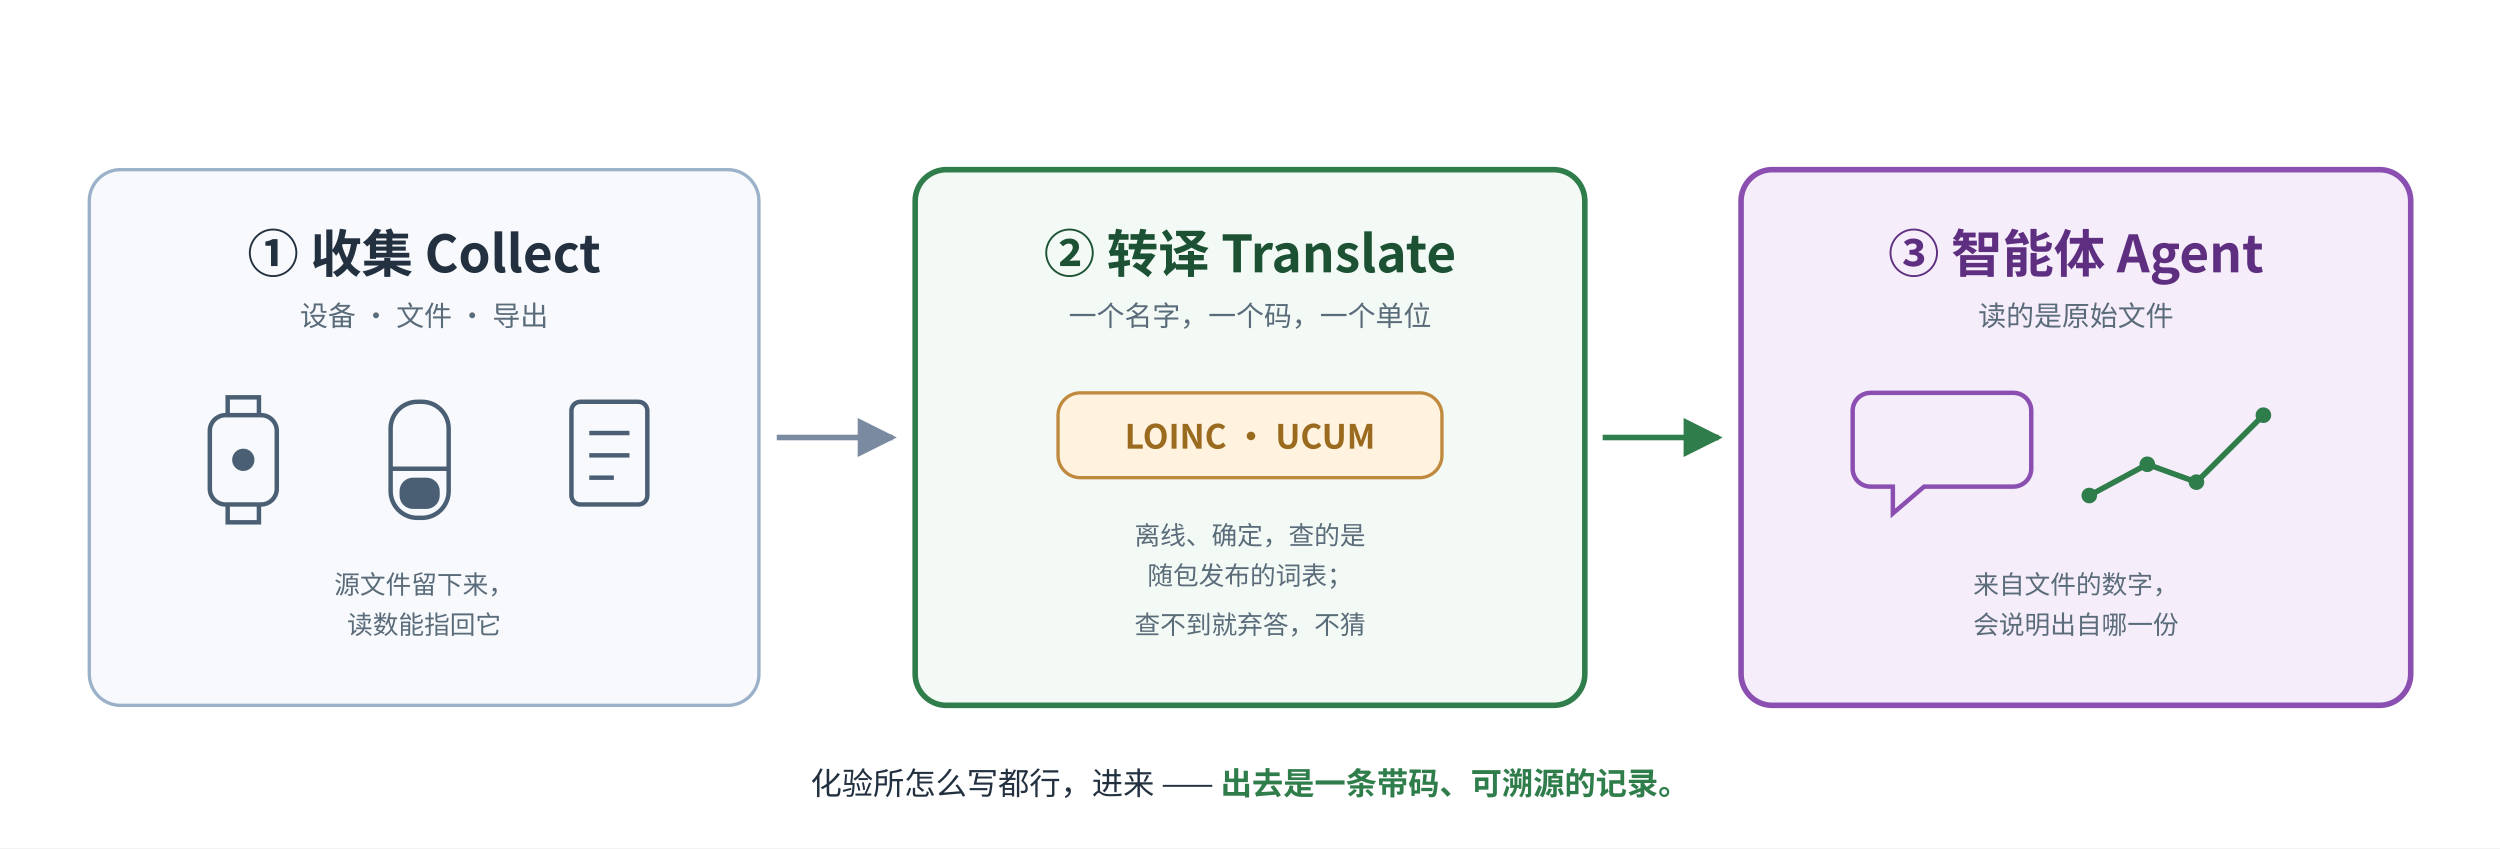
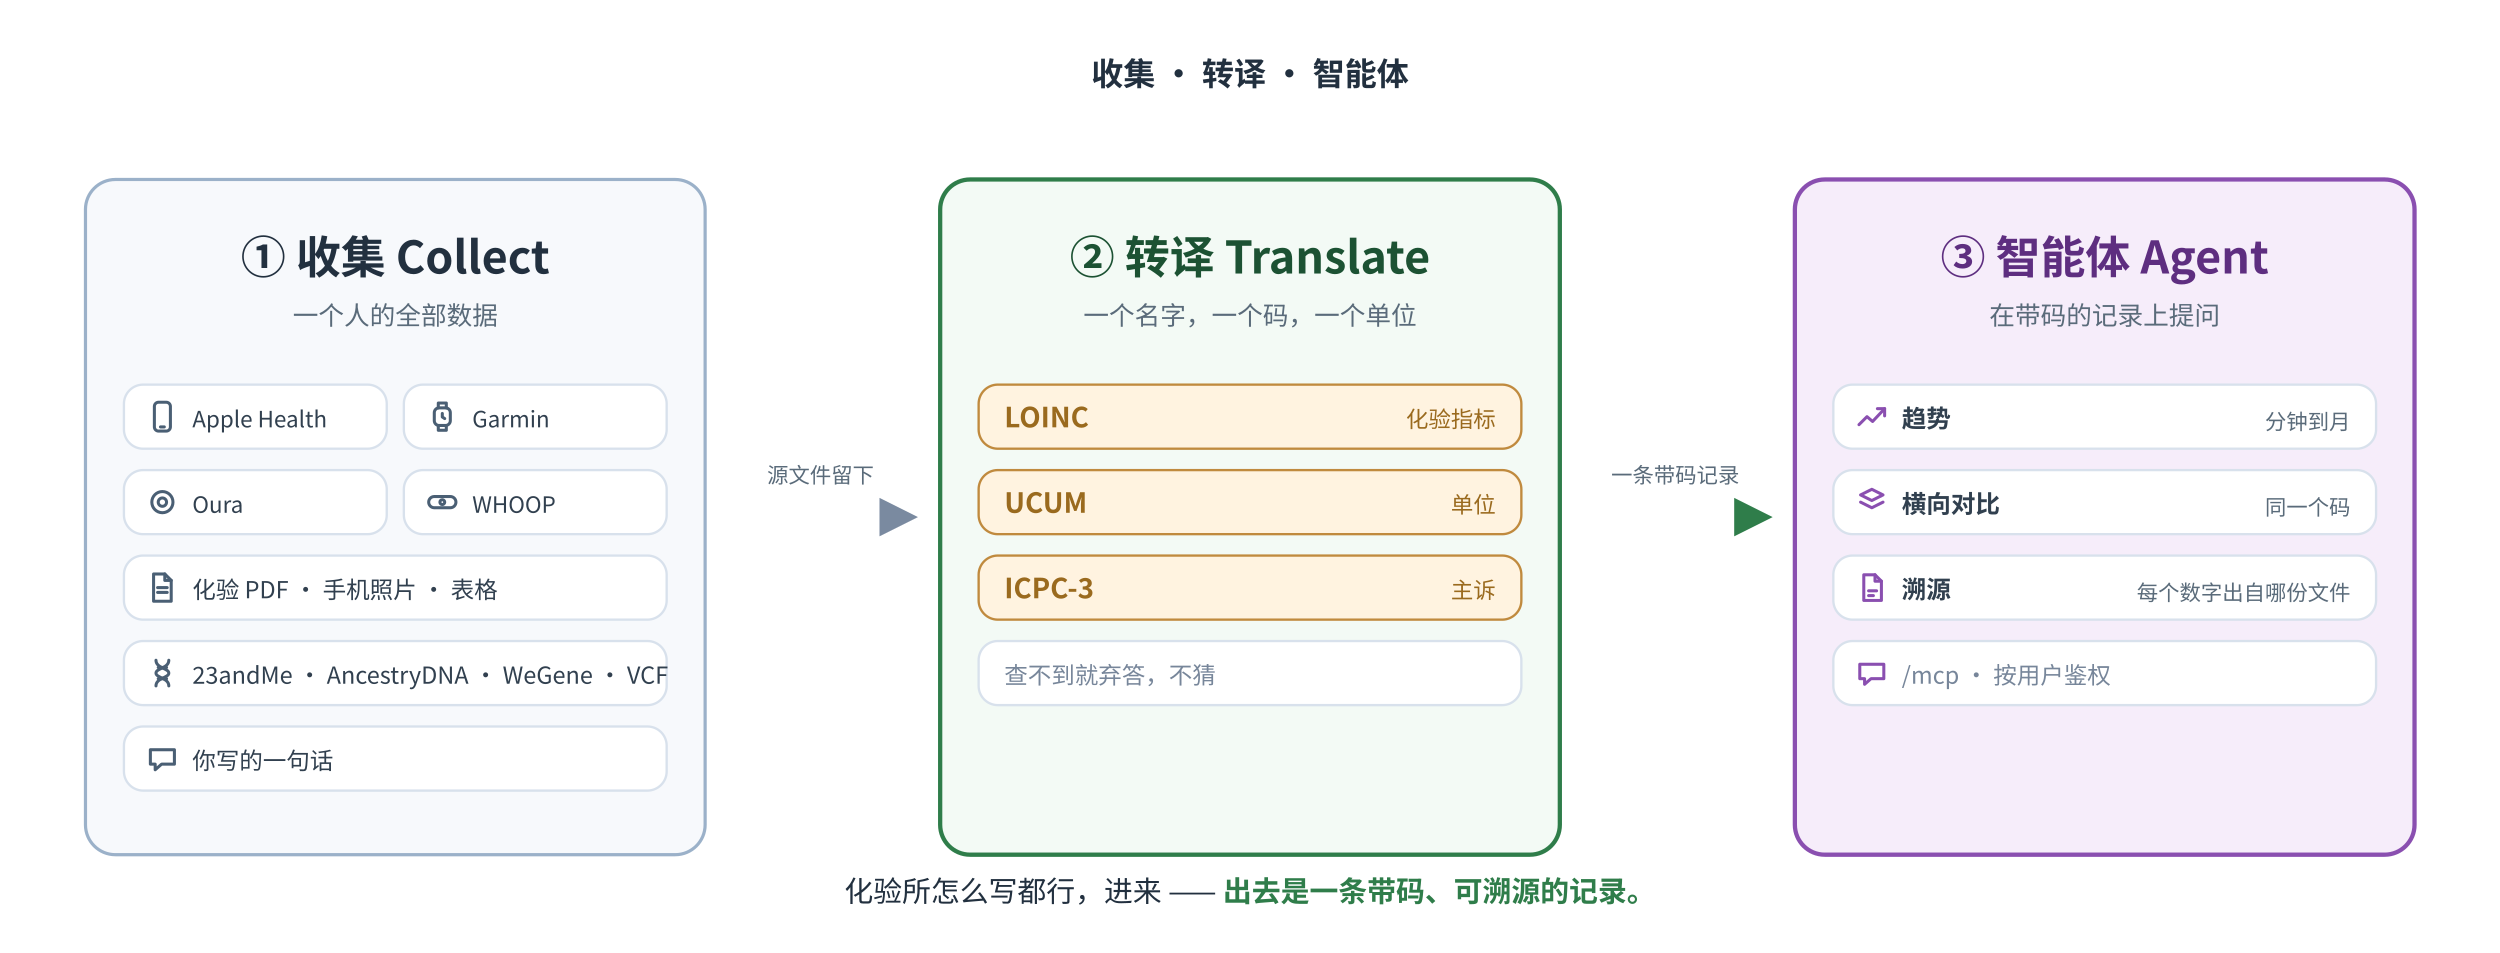
- <svg xmlns="http://www.w3.org/2000/svg" viewBox="0 0 1120 380" width="1120" height="380" font-family="&quot;PingFang SC&quot;, &quot;Hiragino Sans GB&quot;, &quot;Microsoft YaHei&quot;, &quot;Noto Sans CJK SC&quot;, sans-serif" role="img" aria-label="收集、转译、智能体：三个阶段，从左到右">
-   <rect width="1120" height="380" fill="#ffffff" />
+ <svg xmlns="http://www.w3.org/2000/svg" viewBox="0 0 1170 446" width="1170" height="446" font-family="&quot;PingFang SC&quot;, &quot;Hiragino Sans GB&quot;, &quot;Microsoft YaHei&quot;, &quot;Noto Sans CJK SC&quot;, sans-serif" role="img" aria-label="收集、转译、智能体：三个阶段，从左到右">
+   <rect width="1170" height="446" fill="#ffffff" />
  <defs>
-     <marker id="raw" viewBox="0 0 10 10" refX="9" refY="5" markerWidth="7" markerHeight="7" orient="auto-start-reverse">
+     <marker id="raw" viewBox="0 0 10 10" refX="8" refY="5" markerWidth="6" markerHeight="6" orient="auto-start-reverse">
      <path d="M0 0 L10 5 L0 10 z" fill="#7a8aa0" />
    </marker>
-     <marker id="std" viewBox="0 0 10 10" refX="9" refY="5" markerWidth="7" markerHeight="7" orient="auto-start-reverse">
+     <marker id="std" viewBox="0 0 10 10" refX="8" refY="5" markerWidth="6" markerHeight="6" orient="auto-start-reverse">
      <path d="M0 0 L10 5 L0 10 z" fill="#2f7d4a" />
    </marker>
+     <linearGradient id="grad-raw" x1="0" y1="0" x2="1" y2="0">
+       <stop offset="0" stop-color="#ffffff" stop-opacity="0" />
+       <stop offset="0.45" stop-color="#7a8aa0" stop-opacity="0.85" />
+       <stop offset="1" stop-color="#7a8aa0" />
+     </linearGradient>
+     <linearGradient id="grad-std" x1="0" y1="0" x2="1" y2="0">
+       <stop offset="0" stop-color="#ffffff" stop-opacity="0" />
+       <stop offset="0.45" stop-color="#2f7d4a" stop-opacity="0.85" />
+       <stop offset="1" stop-color="#2f7d4a" />
+     </linearGradient>
  </defs>
-   <rect x="40" y="76" width="300" height="240" rx="14" fill="#f7f9fc" stroke="#9bb1c9" stroke-width="1.5" />
-   <text x="190" y="122" text-anchor="middle" font-size="23" font-weight="bold" fill="#22303f">① 收集 Collect</text>
-   <text x="190" y="146" text-anchor="middle" font-size="12.5" font-weight="normal" fill="#5a6b7a">设备 · 文件 · 导出</text>
-   <g stroke="#4a5f74" stroke-width="2" fill="none">
-     <rect x="94" y="186" width="30" height="40" rx="7" />
-     <path d="M102 186 v-8 h14 v8 M102 226 v8 h14 v-8" />
-     <circle cx="109" cy="206" r="5" fill="#4a5f74" stroke="none" />
-     <rect x="175" y="180" width="26" height="52" rx="12" />
-     <path d="M175 210 h26" />
-     <rect x="179" y="214" width="18" height="14" rx="6" fill="#4a5f74" stroke="none" />
-     <rect x="256" y="180" width="34" height="46" rx="4" />
-     <path d="M264 194 h18 M264 204 h18 M264 214 h11" />
+   <text x="585" y="40" text-anchor="middle" font-size="15" font-weight="bold" fill="#22303f">收集 · 转译 · 智能体</text>
+   <rect x="40" y="84" width="290" height="316" rx="14" fill="#f7f9fc" stroke="#9bb1c9" stroke-width="1.5" />
+   <text x="185" y="128" text-anchor="middle" font-size="21" font-weight="bold" fill="#22303f">① 收集 Collect</text>
+   <text x="185" y="152" text-anchor="middle" font-size="12" font-weight="normal" fill="#5a6b7a">一个人的全部数据</text>
+   <rect x="58.0" y="180" width="123.0" height="30" rx="9" fill="#ffffff" stroke="#d8e1ec" stroke-width="1.1" />
+   <g transform="translate(67.0,186) scale(0.75)" fill="none" stroke="#4a5f74" stroke-width="1.9" stroke-linecap="round" stroke-linejoin="round">
+     <rect x="7" y="3" width="10" height="18" rx="2.6" />
+     <path d="M10.8 18.4h2.4" />
  </g>
-   <text x="190" y="266" text-anchor="middle" font-size="11.5" font-weight="normal" fill="#5a6b7a">源文件留下来，</text>
-   <text x="190" y="284" text-anchor="middle" font-size="11.5" font-weight="normal" fill="#5a6b7a">读数能指回它</text>
-   <rect x="410" y="76" width="300" height="240" rx="14" fill="#f3faf5" stroke="#2f7d4a" stroke-width="2.5" />
-   <text x="560" y="122" text-anchor="middle" font-size="23" font-weight="bold" fill="#1c5233">② 转译 Translate</text>
-   <text x="560" y="146" text-anchor="middle" font-size="12.5" font-weight="normal" fill="#5a6b7a">一个名字，一个码，一个单位</text>
-   <rect x="474" y="176" width="172" height="38" rx="10" fill="#fff3e0" stroke="#c08a3e" stroke-width="1.5" />
-   <text x="560" y="201" text-anchor="middle" font-size="15" font-weight="bold" fill="#9a6a1e">LOINC · UCUM</text>
-   <text x="560" y="244" text-anchor="middle" font-size="11.5" font-weight="normal" fill="#5a6b7a">离线、确定，查的是</text>
-   <text x="560" y="262" text-anchor="middle" font-size="11.5" font-weight="normal" fill="#5a6b7a">随包发布的词表；</text>
-   <text x="560" y="284" text-anchor="middle" font-size="11.5" font-weight="normal" fill="#5a6b7a">查不到就弃答，不猜</text>
-   <rect x="780" y="76" width="300" height="240" rx="14" fill="#f6edfa" stroke="#8a4fb0" stroke-width="2.5" />
-   <text x="930" y="122" text-anchor="middle" font-size="23" font-weight="bold" fill="#5e2e80">③ 智能体 Agent</text>
-   <text x="930" y="146" text-anchor="middle" font-size="12.5" font-weight="normal" fill="#5a6b7a">读的是原始文件</text>
-   <g stroke="#8a4fb0" stroke-width="2" fill="none">
-     <path d="M838 176 h64 a8 8 0 0 1 8 8 v26 a8 8 0 0 1 -8 8 h-40 l-14 12 v-12 h-10 a8 8 0 0 1 -8 -8 v-26 a8 8 0 0 1 8 -8 z" />
-     <path d="M936 222 l26 -14 l22 8 l30 -30" stroke="#2f7d4a" stroke-width="2.5" />
+   <text x="90.0" y="200" text-anchor="start" font-size="10.5" font-weight="normal" fill="#31404f">Apple Health</text>
+   <rect x="189.0" y="180" width="123.0" height="30" rx="9" fill="#ffffff" stroke="#d8e1ec" stroke-width="1.1" />
+   <g transform="translate(198.0,186) scale(0.75)" fill="none" stroke="#4a5f74" stroke-width="1.9" stroke-linecap="round" stroke-linejoin="round">
+     <rect x="7" y="6.5" width="10" height="11" rx="3" />
+     <path d="M9.5 6.5V3.5h5v3M9.5 17.5v3h5v-3" />
+     <path d="M12 10v2.2l1.5 1" />
  </g>
-   <circle cx="936" cy="222" r="3.5" fill="#2f7d4a" />
-   <circle cx="962" cy="208" r="3.5" fill="#2f7d4a" />
-   <circle cx="984" cy="216" r="3.5" fill="#2f7d4a" />
-   <circle cx="1014" cy="186" r="3.5" fill="#2f7d4a" />
-   <text x="930" y="266" text-anchor="middle" font-size="11.5" font-weight="normal" fill="#5a6b7a">来自文件的数字，</text>
-   <text x="930" y="284" text-anchor="middle" font-size="11.5" font-weight="normal" fill="#5a6b7a">会说明出自哪一份</text>
-   <path d="M348 196 H400" stroke="#7a8aa0" stroke-width="2.5" fill="none" marker-end="url(#raw)" />
-   <path d="M718 196 H770" stroke="#2f7d4a" stroke-width="2.5" fill="none" marker-end="url(#std)" />
-   <text x="560" y="356" text-anchor="middle" font-size="14" fill="#22303f">化验所怎么写都行，进来 —— <tspan font-weight="bold" fill="#2f7d4a">出去是一条带码、可溯源的记录。</tspan>
+   <text x="221.0" y="200" text-anchor="start" font-size="10.5" font-weight="normal" fill="#31404f">Garmin</text>
+   <rect x="58.0" y="220" width="123.0" height="30" rx="9" fill="#ffffff" stroke="#d8e1ec" stroke-width="1.1" />
+   <g transform="translate(67.0,226) scale(0.75)" fill="none" stroke="#4a5f74" stroke-width="1.9" stroke-linecap="round" stroke-linejoin="round">
+     <circle cx="12" cy="12" r="6.6" />
+     <circle cx="12" cy="12" r="2.6" />
+   </g>
+   <text x="90.0" y="240" text-anchor="start" font-size="10.5" font-weight="normal" fill="#31404f">Oura</text>
+   <rect x="189.0" y="220" width="123.0" height="30" rx="9" fill="#ffffff" stroke="#d8e1ec" stroke-width="1.1" />
+   <g transform="translate(198.0,226) scale(0.75)" fill="none" stroke="#4a5f74" stroke-width="1.9" stroke-linecap="round" stroke-linejoin="round">
+     <rect x="3.5" y="8.5" width="17" height="7" rx="3.5" />
+     <circle cx="12" cy="12" r="1.5" />
+   </g>
+   <text x="221.0" y="240" text-anchor="start" font-size="10.5" font-weight="normal" fill="#31404f">WHOOP</text>
+   <rect x="58" y="260" width="254" height="30" rx="9" fill="#ffffff" stroke="#d8e1ec" stroke-width="1.1" />
+   <g transform="translate(67,266) scale(0.75)" fill="none" stroke="#4a5f74" stroke-width="1.9" stroke-linecap="round" stroke-linejoin="round">
+     <path d="M6.5 3.5h7l4 4v13h-11z" />
+     <path d="M13.5 3.5v4h4" />
+     <path d="M9 12h6M9 15h6" />
+   </g>
+   <text x="90" y="280" text-anchor="start" font-size="11" font-weight="normal" fill="#31404f">化验 PDF · 手机照片 · 表格</text>
+   <rect x="58" y="300" width="254" height="30" rx="9" fill="#ffffff" stroke="#d8e1ec" stroke-width="1.1" />
+   <g transform="translate(67,306) scale(0.75)" fill="none" stroke="#4a5f74" stroke-width="1.9" stroke-linecap="round" stroke-linejoin="round">
+     <path d="M8 4c0 5 8 5 8 8s-8 3-8 8" />
+     <path d="M16 4c0 5-8 5-8 8s8 3 8 8" />
+     <path d="M9.4 8.5h5.2M9.4 15.5h5.2" />
+   </g>
+   <text x="90" y="320" text-anchor="start" font-size="11" font-weight="normal" fill="#31404f">23andMe · AncestryDNA · WeGene · VCF</text>
+   <rect x="58" y="340" width="254" height="30" rx="9" fill="#ffffff" stroke="#d8e1ec" stroke-width="1.1" />
+   <g transform="translate(67,346) scale(0.75)" fill="none" stroke="#4a5f74" stroke-width="1.9" stroke-linecap="round" stroke-linejoin="round">
+     <path d="M4.5 6.5h15v9h-8l-4 3.5v-3.5h-3z" />
+   </g>
+   <text x="90" y="360" text-anchor="start" font-size="11" font-weight="normal" fill="#31404f">你写的一句话</text>
+   <rect x="440" y="84" width="290" height="316" rx="14" fill="#f3faf5" stroke="#2f7d4a" stroke-width="2" />
+   <text x="585" y="128" text-anchor="middle" font-size="21" font-weight="bold" fill="#1c5233">② 转译 Translate</text>
+   <text x="585" y="152" text-anchor="middle" font-size="12" font-weight="normal" fill="#5a6b7a">一个名字，一个码，一个单位</text>
+   <rect x="458" y="180" width="254" height="30" rx="9" fill="#fff3e0" stroke="#c08a3e" stroke-width="1.1" />
+   <text x="470" y="200" text-anchor="start" font-size="13" font-weight="bold" fill="#9a6a1e">LOINC</text>
+   <text x="700" y="200" text-anchor="end" font-size="10.5" font-weight="normal" fill="#9a6a1e">化验指标</text>
+   <rect x="458" y="220" width="254" height="30" rx="9" fill="#fff3e0" stroke="#c08a3e" stroke-width="1.1" />
+   <text x="470" y="240" text-anchor="start" font-size="13" font-weight="bold" fill="#9a6a1e">UCUM</text>
+   <text x="700" y="240" text-anchor="end" font-size="10.5" font-weight="normal" fill="#9a6a1e">单位</text>
+   <rect x="458" y="260" width="254" height="30" rx="9" fill="#fff3e0" stroke="#c08a3e" stroke-width="1.1" />
+   <text x="470" y="280" text-anchor="start" font-size="13" font-weight="bold" fill="#9a6a1e">ICPC-3</text>
+   <text x="700" y="280" text-anchor="end" font-size="10.5" font-weight="normal" fill="#9a6a1e">主诉</text>
+   <rect x="458" y="300" width="254" height="30" rx="9" fill="#ffffff" stroke="#d8e1ec" stroke-width="1.1" />
+   <text x="470" y="320" text-anchor="start" font-size="11" font-weight="normal" fill="#77869a">查不到就弃答，不猜</text>
+   <rect x="840" y="84" width="290" height="316" rx="14" fill="#f6edfa" stroke="#8a4fb0" stroke-width="2" />
+   <text x="985" y="128" text-anchor="middle" font-size="21" font-weight="bold" fill="#5e2e80">③ 智能体 Agent</text>
+   <text x="985" y="152" text-anchor="middle" font-size="12" font-weight="normal" fill="#5a6b7a">在带码的记录上提问</text>
+   <rect x="858" y="180" width="254" height="30" rx="9" fill="#ffffff" stroke="#d8e1ec" stroke-width="1.1" />
+   <g transform="translate(867,186) scale(0.75)" fill="none" stroke="#8a4fb0" stroke-width="1.9" stroke-linecap="round" stroke-linejoin="round">
+     <path d="M4 17l5-5 3.5 3L20 7" />
+     <path d="M15.5 7H20v4.5" />
+   </g>
+   <text x="890" y="200" text-anchor="start" font-size="11.5" font-weight="bold" fill="#31404f">趋势</text>
+   <text x="1100" y="201" text-anchor="end" font-size="10" font-weight="normal" fill="#5a6b7a">分钟到月</text>
+   <rect x="858" y="220" width="254" height="30" rx="9" fill="#ffffff" stroke="#d8e1ec" stroke-width="1.1" />
+   <g transform="translate(867,226) scale(0.75)" fill="none" stroke="#8a4fb0" stroke-width="1.9" stroke-linecap="round" stroke-linejoin="round">
+     <path d="M12 4l7 3.5-7 3.5-7-3.5z" />
+     <path d="M5 12l7 3.5 7-3.5" />
+   </g>
+   <text x="890" y="240" text-anchor="start" font-size="11.5" font-weight="bold" fill="#31404f">横向对比</text>
+   <text x="1100" y="241" text-anchor="end" font-size="10" font-weight="normal" fill="#5a6b7a">同一个码</text>
+   <rect x="858" y="260" width="254" height="30" rx="9" fill="#ffffff" stroke="#d8e1ec" stroke-width="1.1" />
+   <g transform="translate(867,266) scale(0.75)" fill="none" stroke="#8a4fb0" stroke-width="1.9" stroke-linecap="round" stroke-linejoin="round">
+     <path d="M7 4h7l4 4v12H7z" />
+     <path d="M14 4v4h4" />
+     <path d="M10 14h5M10 17h3" />
+   </g>
+   <text x="890" y="280" text-anchor="start" font-size="11.5" font-weight="bold" fill="#31404f">溯源</text>
+   <text x="1100" y="281" text-anchor="end" font-size="10" font-weight="normal" fill="#5a6b7a">每个数字出自哪份文件</text>
+   <rect x="858" y="300" width="254" height="30" rx="9" fill="#ffffff" stroke="#d8e1ec" stroke-width="1.1" />
+   <g transform="translate(867,306) scale(0.75)" fill="none" stroke="#8a4fb0" stroke-width="1.9" stroke-linecap="round" stroke-linejoin="round">
+     <path d="M4.5 6.5h15v9h-8l-4 3.5v-3.5h-3z" />
+   </g>
+   <text x="890" y="320" text-anchor="start" font-size="11" font-weight="normal" fill="#77869a">/mcp  ·  按用户鉴权</text>
+   <path d="M342 242 H426" stroke="url(#grad-raw)" stroke-width="3" fill="none" stroke-linecap="round" marker-end="url(#raw)" />
+   <text x="384.0" y="226" text-anchor="middle" font-size="10" font-weight="normal" fill="#5a6b7a">源文件留下</text>
+   <path d="M742 242 H826" stroke="url(#grad-std)" stroke-width="3" fill="none" stroke-linecap="round" marker-end="url(#std)" />
+   <text x="784.0" y="226" text-anchor="middle" font-size="10" font-weight="normal" fill="#5a6b7a">一条带码记录</text>
+   <text x="585" y="422" text-anchor="middle" font-size="13.5" fill="#22303f">化验所怎么写都行，进来 —— <tspan font-weight="bold" fill="#2f7d4a">出去是一条带码、可溯源的记录。</tspan>
  </text>
</svg>
